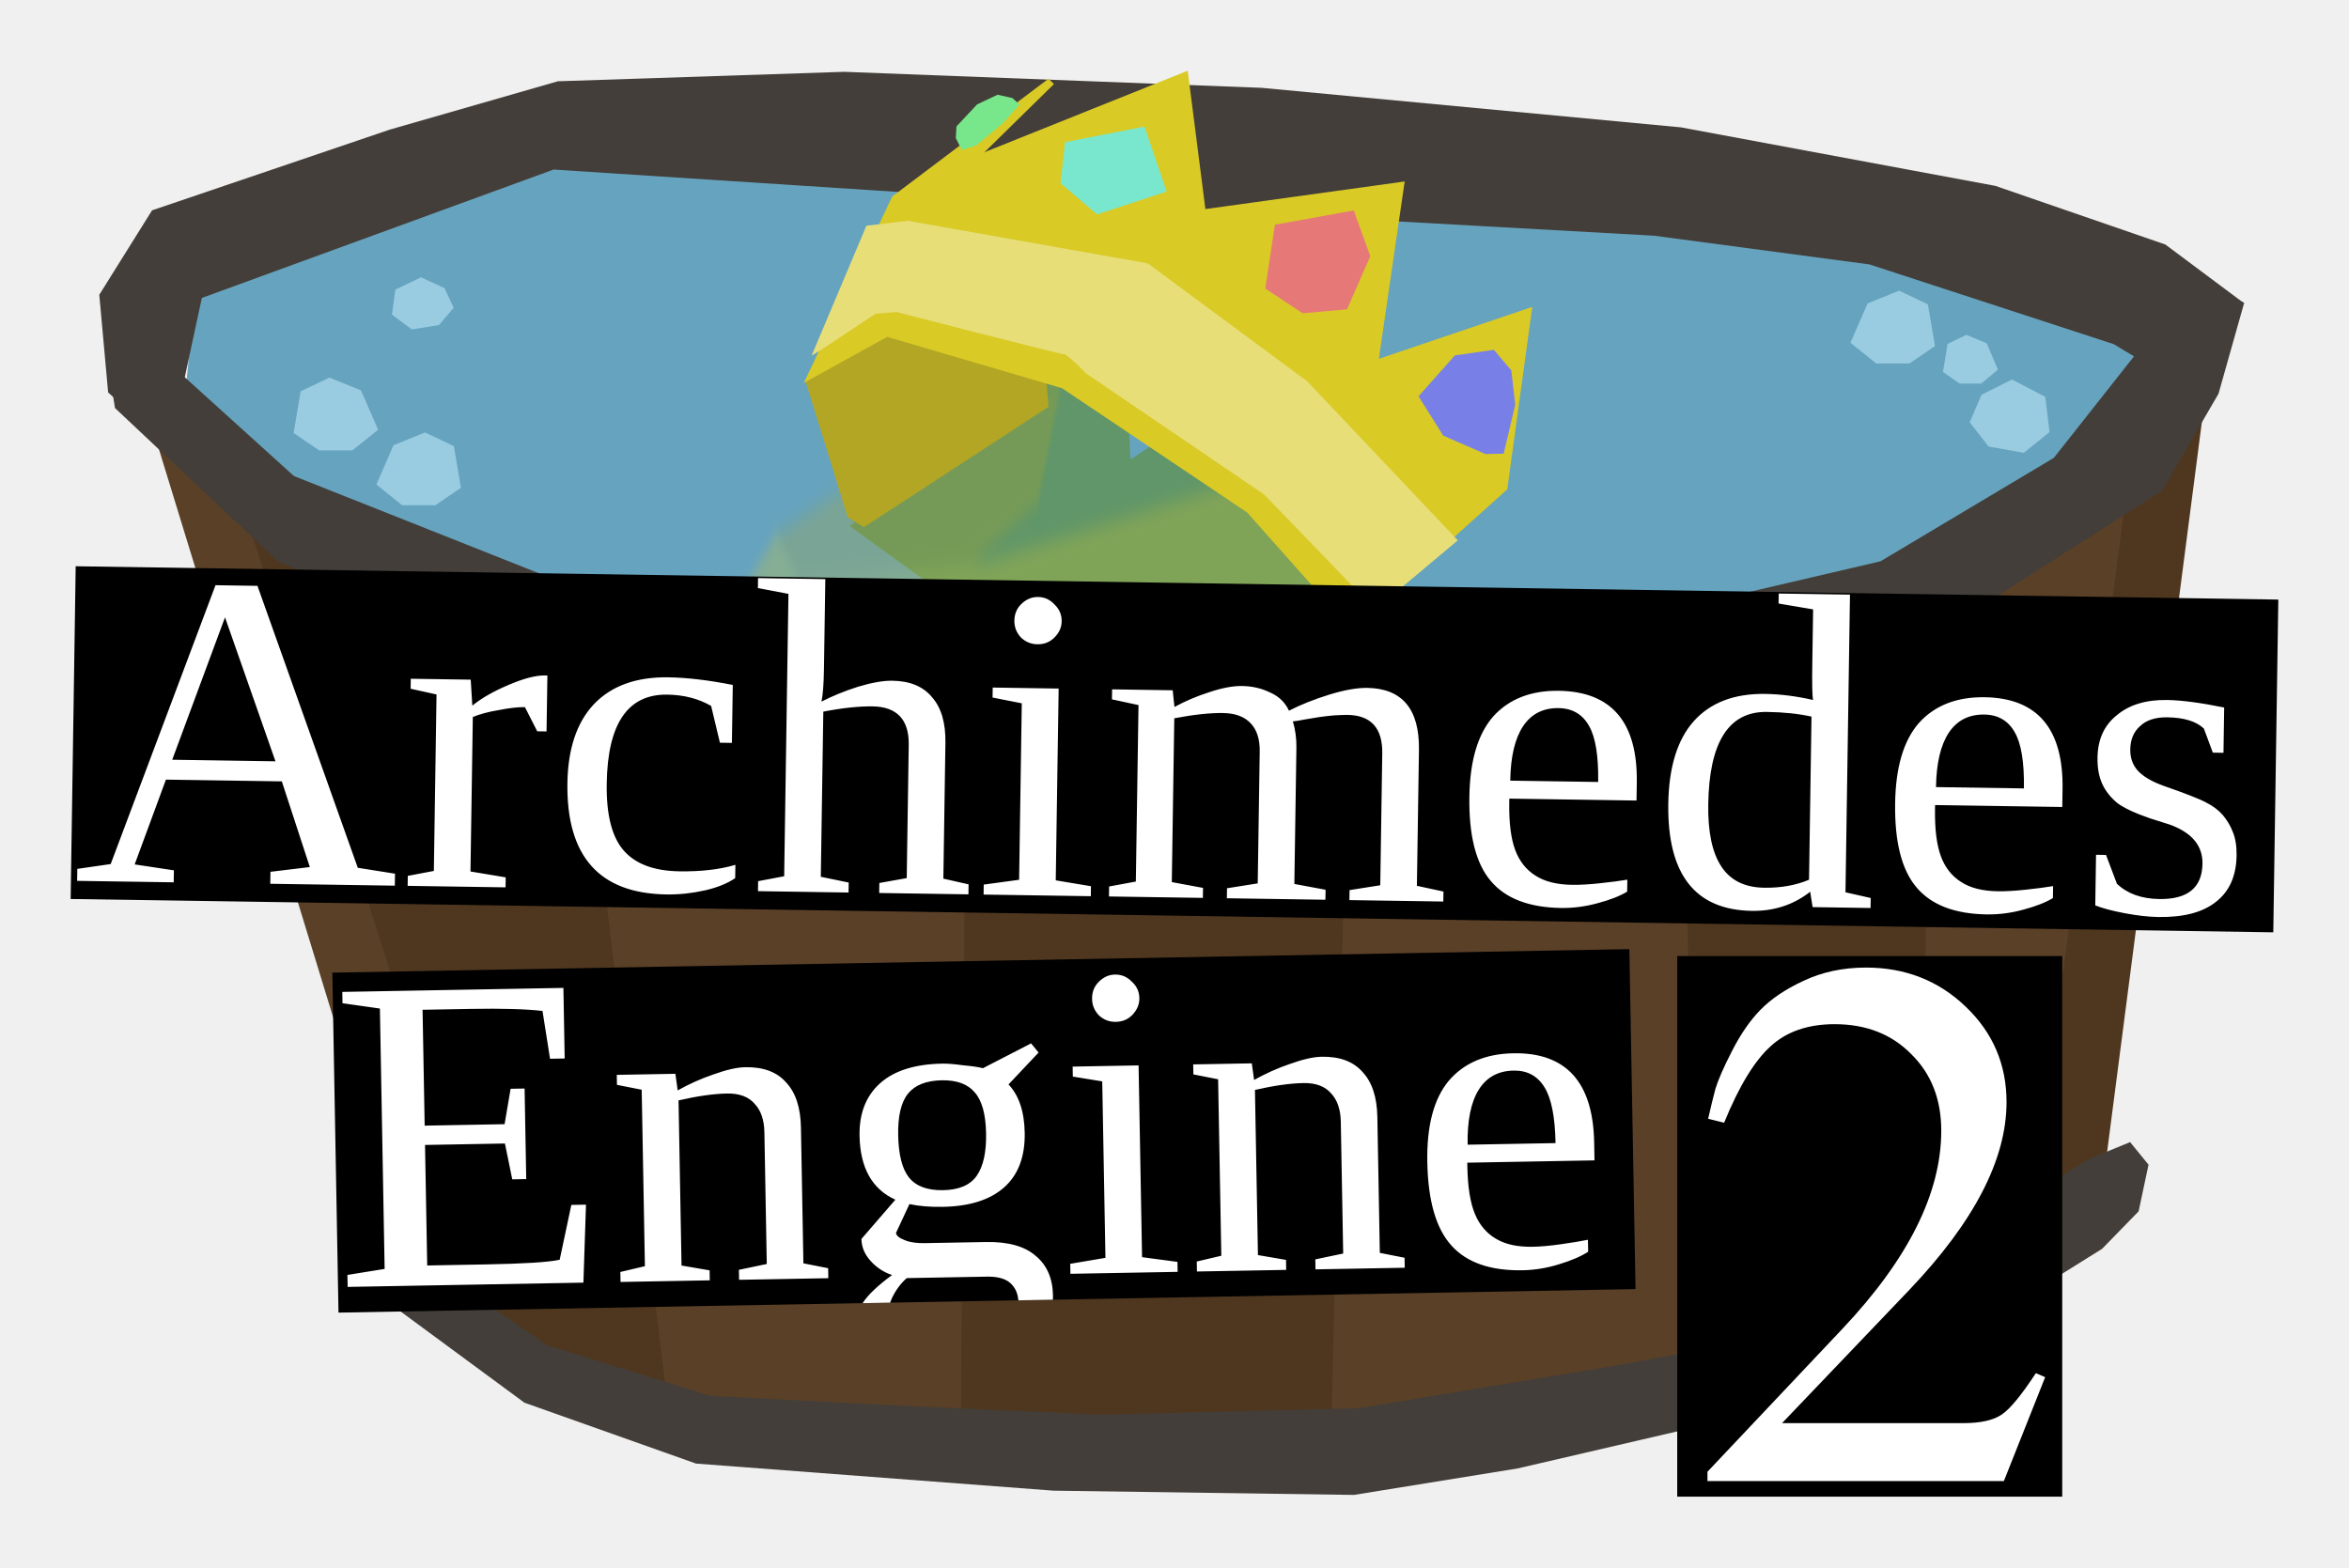
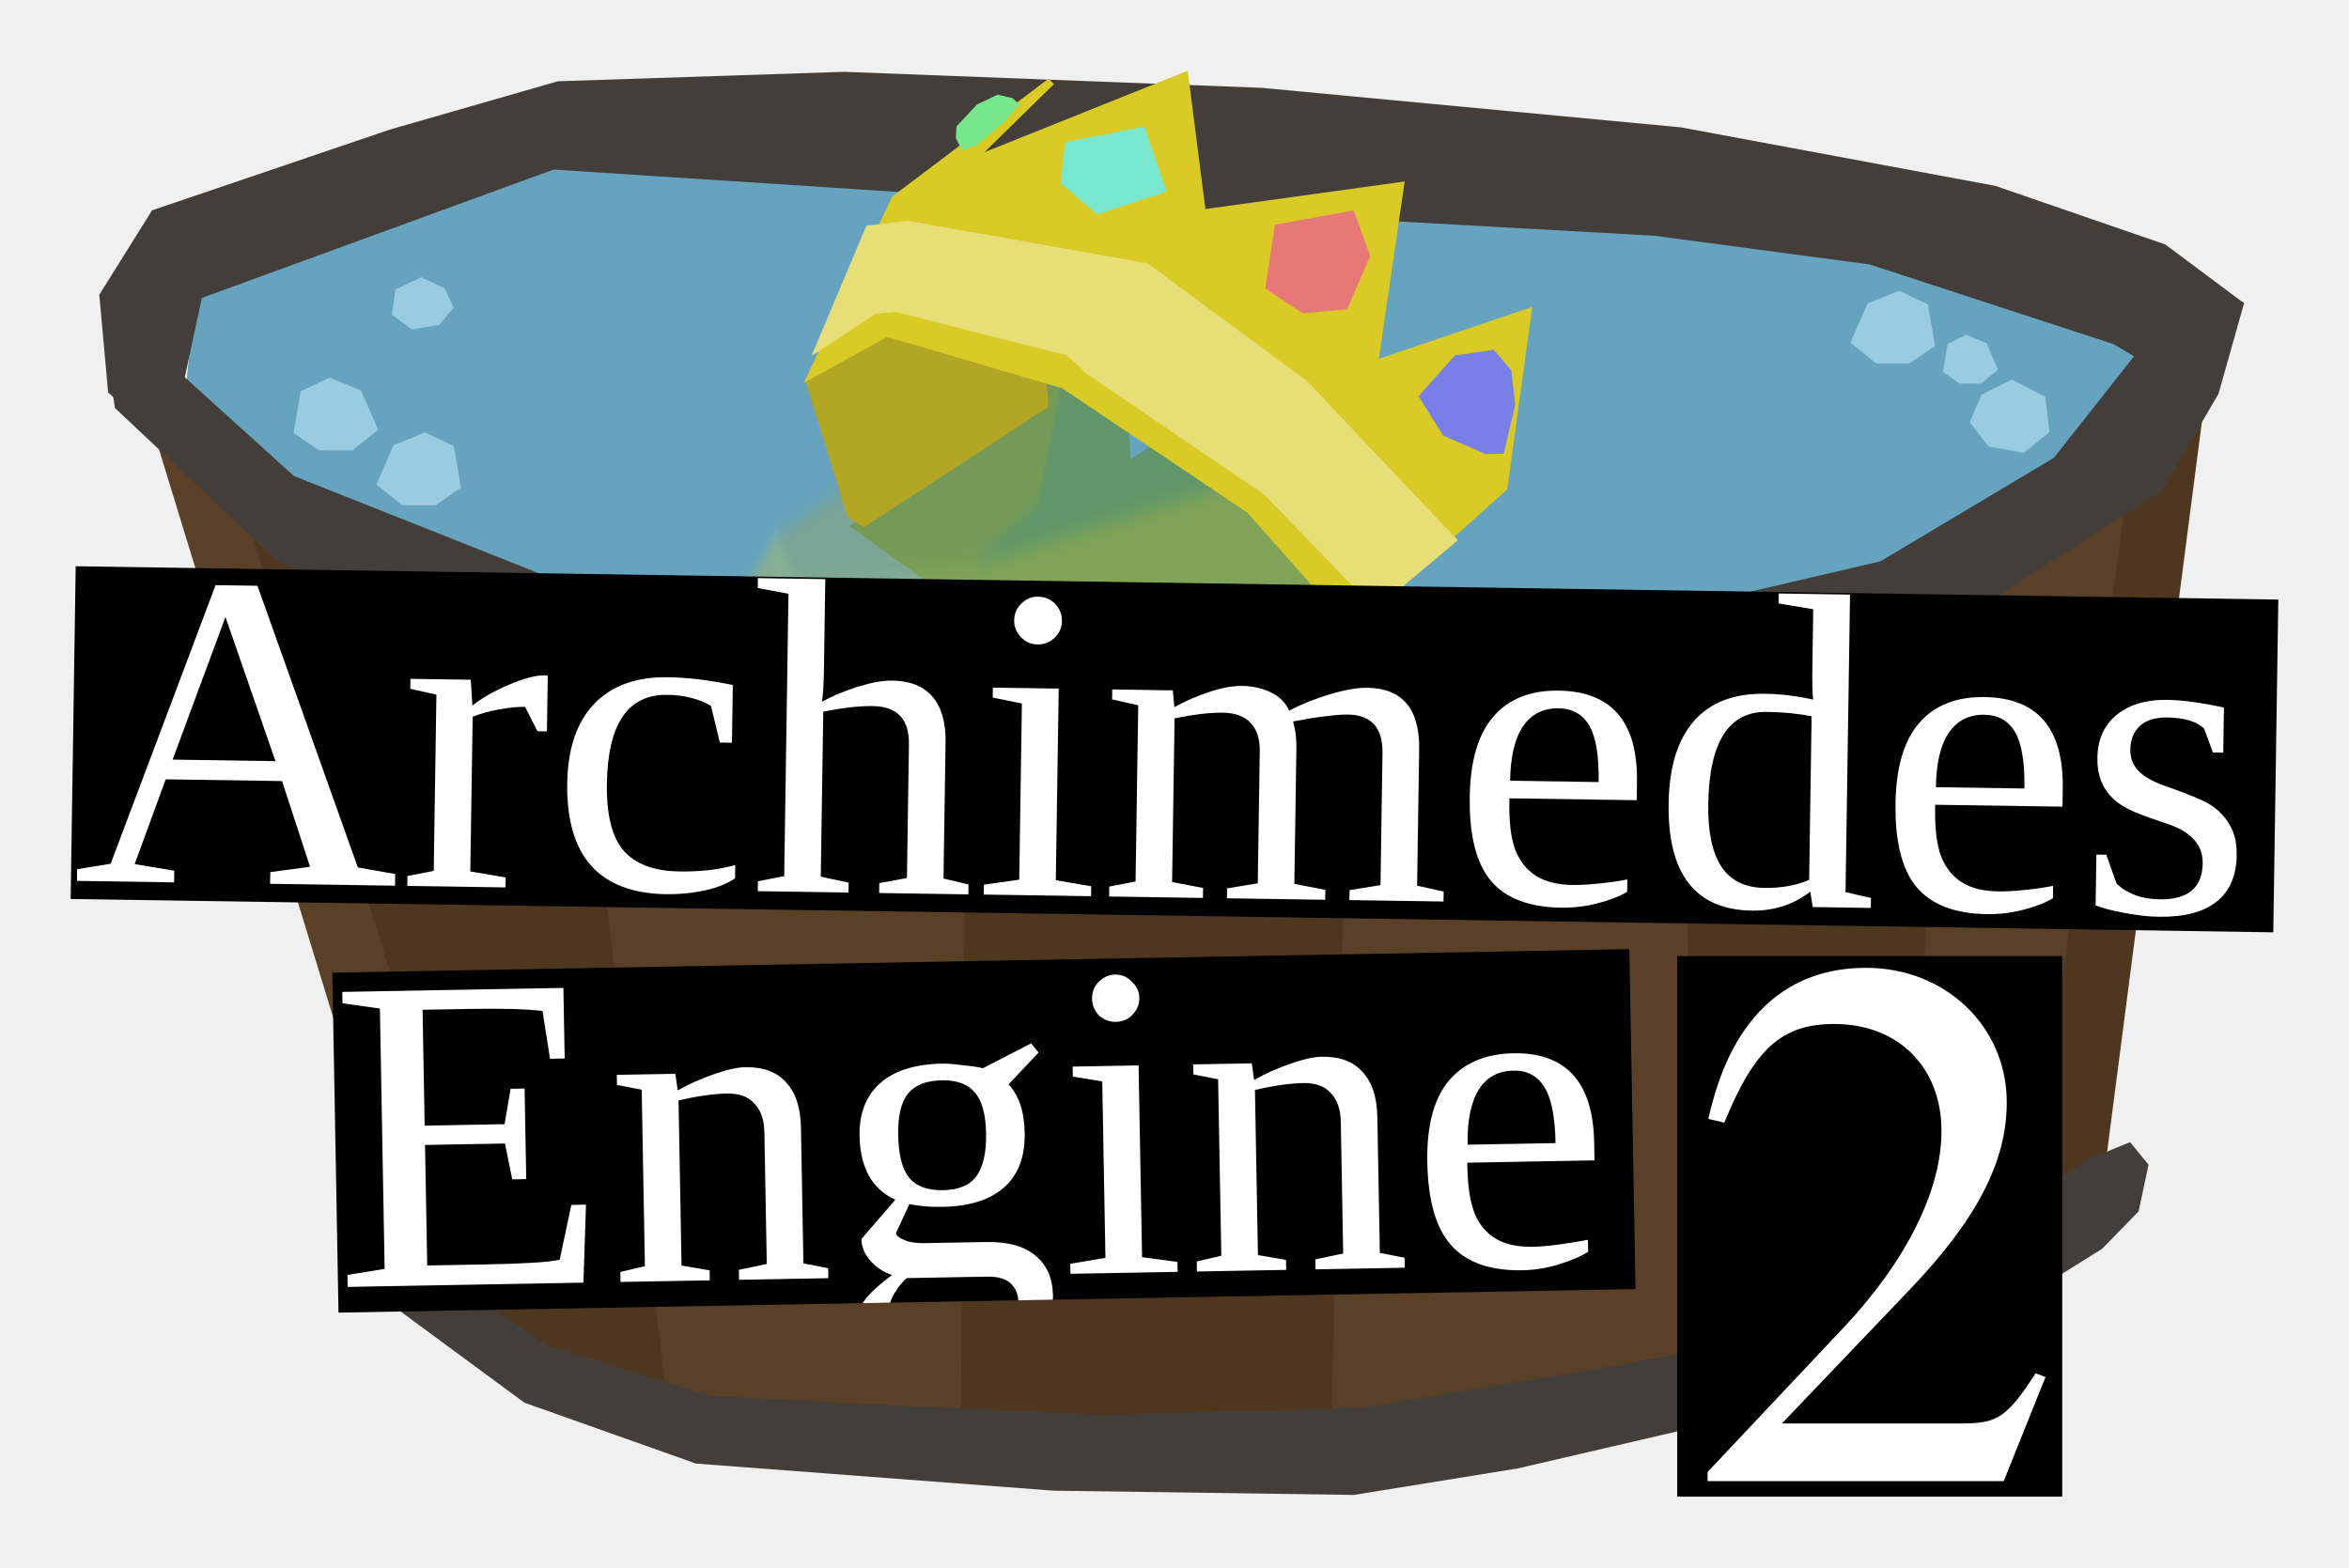
<svg xmlns="http://www.w3.org/2000/svg" width="69.79mm" height="46.571mm" viewBox="0 0 69.79 46.571" version="1.1" id="svg8">
  <defs id="defs2">
    <filter style="color-interpolation-filters:sRGB" id="filter1164" x="-0.021" width="1.043" y="-0.048" height="1.095">
      <feGaussianBlur stdDeviation="0.218" id="feGaussianBlur1166" />
    </filter>
    <clipPath clipPathUnits="userSpaceOnUse" id="clipPath1335">
      <text xml:space="preserve" style="font-style:normal;font-weight:normal;font-size:10.583px;line-height:1.25;font-family:sans-serif;fill:#ffffff;fill-opacity:1;stroke:none;stroke-width:0.265" x="76.464" y="102.428" id="text1339">
        <tspan x="76.464" y="102.428" style="font-style:normal;font-variant:normal;font-weight:normal;font-stretch:normal;font-family:'Liberation Serif';-inkscape-font-specification:'Liberation Serif';fill:#ffffff;fill-opacity:1;stroke-width:0.265" id="tspan1337">Engine</tspan>
      </text>
    </clipPath>
  </defs>
  <g id="layer1" transform="translate(-1.984251,-3.991027)">
    <path style="fill:#e3d328;fill-opacity:1;stroke:none;stroke-width:0.335px;stroke-linecap:butt;stroke-linejoin:miter;stroke-opacity:1" d="m 27.23,19.622 4.92,3.561 3.839,1.234 3.511,-0.151 2.301,-1.393 2.829,-3.343 -0.551,-2.817 -3.865,1.361 -0.178,-3.407 -4.462,2.977 -0.242,-4.539 -4.052,3.295 z" id="path978" />
    <path style="fill:#006b98;fill-opacity:0.577;stroke:none;stroke-width:0.335px;stroke-linecap:butt;stroke-linejoin:miter;stroke-opacity:1" d="m 7.422,16.354 0.359,-3.579 3.434,-1.394 7.895,-2.684 12.929,0.677 23.001,1.408 7.928,2.195 3.837,1.603 -2.432,4.667 -12.874,5.03 -19.248,0.47 -16.445,-2.83 z" id="path887" />
    <path style="fill:#5a4027;fill-opacity:1;stroke:none;stroke-width:0.335px;stroke-linecap:butt;stroke-linejoin:miter;stroke-opacity:1" d="m 5.966,14.75 7.871,22.543 1.722,4.109" id="path863" />
    <path style="fill:#5a4027;fill-opacity:1;stroke:none;stroke-width:0.335px;stroke-linecap:butt;stroke-linejoin:miter;stroke-opacity:1" d="m 67.664,15.082 -5.333,21.493" id="path865" />
    <path style="fill:#5a4027;fill-opacity:1;stroke:none;stroke-width:0.335px;stroke-linecap:butt;stroke-linejoin:miter;stroke-opacity:1" d="m 5.714,14.101 3.972,5.759 8.483,25.213 -4.032,-3.5 z" id="path867" />
    <g id="g907" transform="matrix(1.266564,0,-1.176594,1.266564,10.06395,-82.00194)" style="opacity:0.268;filter:url(#filter1164)">
      <path style="fill:#b2a624;fill-opacity:1;stroke:none;stroke-width:0.235px;stroke-linecap:butt;stroke-linejoin:miter;stroke-opacity:1" d="m 86.587,80.462 1.569,1.204 3.509,-0.129 0.345,-1.822 -2.163,-2.953 -1.975,1.119 z" id="path901" />
      <path style="fill:#d9ca26;fill-opacity:1;stroke:none;stroke-width:0.235px;stroke-linecap:butt;stroke-linejoin:miter;stroke-opacity:1" d="m 86.551,80.431 1.658,1.156 3.895,-0.523 4.322,-1.948 2.558,-2.036 2.951,3.243 0.022,3.707 -3.143,-1.474 0.053,3.608 -4.195,-1.12 -0.769,2.706 -4.36,-2.329 1.412,1.786 -3.034,-2.809 z" id="path903" />
    </g>
    <path style="fill:#4f371f;fill-opacity:1;stroke:none;stroke-width:0.335px;stroke-linecap:butt;stroke-linejoin:miter;stroke-opacity:1" d="m 9.339,18.539 10.214,3.714 3.13,24.118 -5.532,-2.177 -8.11,-25.69" id="path869" />
    <path style="fill:#5a4027;fill-opacity:1;stroke:none;stroke-width:0.335px;stroke-linecap:butt;stroke-linejoin:miter;stroke-opacity:1" d="m 19.034,22.853 11.972,-0.019 0.003,23.779 -9.137,-0.486 z" id="path871" />
    <path style="fill:#4f371f;fill-opacity:1;stroke:none;stroke-width:0.335px;stroke-linecap:butt;stroke-linejoin:miter;stroke-opacity:1" d="m 30.693,23.416 11.792,0.408 -0.056,23.033 -11.903,0.03 z" id="path873" />
    <path style="fill:#5a4027;fill-opacity:1;stroke:none;stroke-width:0.335px;stroke-linecap:butt;stroke-linejoin:miter;stroke-opacity:1" d="m 42.044,24.578 10.309,-1.612 0.136,21.973 -10.942,1.211 z" id="path875" />
    <path style="fill:#4f371f;fill-opacity:1;stroke:none;stroke-width:0.335px;stroke-linecap:butt;stroke-linejoin:miter;stroke-opacity:1" d="m 51.918,23.541 7.966,-2.696 -0.115,22.143 -7.326,1.652 z" id="path877" />
    <path style="fill:#5a4027;fill-opacity:1;stroke:none;stroke-width:0.335px;stroke-linecap:butt;stroke-linejoin:miter;stroke-opacity:1" d="m 59.314,21.638 6.686,-5.242 -2.866,23.796 -4.054,2.529 z" id="path879" />
    <path style="fill:#4f371f;fill-opacity:1;stroke:none;stroke-width:0.335px;stroke-linecap:butt;stroke-linejoin:miter;stroke-opacity:1" d="m 65.283,17.713 2.534,-4.374 -3.468,26.718 -2.008,-0.061 z" id="path881" />
    <path style="fill:#433e39;fill-opacity:1;stroke:none;stroke-width:0.335px;stroke-linecap:butt;stroke-linejoin:miter;stroke-opacity:1" d="m 13.445,40.653 4.779,3.305 4.867,1.511 6.093,0.312 5.512,0.246 7.664,-0.194 7.73,-1.281 5.35,-1.002 3.869,-2.193 4.734,-2.925 1.228,-0.504 0.547,0.671 -0.294,1.385 -1.087,1.116 -3.844,2.399 -5.238,2.203 -8.278,1.922 -4.866,0.787 -8.925,-0.126 -10.623,-0.805 -5.099,-1.81 -4.58,-3.374 -0.618,-1.386 0.861,-0.322" id="path883" />
    <path style="fill:#433e39;fill-opacity:1;stroke:none;stroke-width:0.335px;stroke-linecap:butt;stroke-linejoin:miter;stroke-opacity:1" d="m 5.924,13.798 4.792,4.338 9.399,3.731 10.786,0.416 11.214,0.689 7.65,-0.414 8.091,-1.889 5.149,-3.073 3.533,-4.475 0.997,-0.639 1.125,0.507 -0.763,2.703 -1.681,2.884 -5.95,3.801 -7.994,2.386 -8.279,0.915 -6.777,-1.7e-5 L 29.505,24.883 17.991,23.916 10.251,20.68 5.4,16.115 5.115,14.304 Z" id="path885" />
    <path style="fill:#433e39;fill-opacity:1;stroke:none;stroke-width:0.335px;stroke-linecap:butt;stroke-linejoin:miter;stroke-opacity:1" d="m 7.245,16.264 0.736,-3.42 10.45,-3.815 15.607,1.014 17.097,0.952 6.393,0.853 7.253,2.368 1.497,0.897 1.83,-0.655 0.533,-1.468 -2.324,-1.734 -5.05,-1.742 -9.337,-1.738 -12.459,-1.175 -12.4,-0.476 -8.512,0.281 -4.993,1.436 -7.064,2.399 -1.568,2.509 0.263,2.903 1.221,1.088 z" id="path889" />
    <path style="fill:#b2a624;fill-opacity:1;stroke:none;stroke-width:0.335px;stroke-linecap:butt;stroke-linejoin:miter;stroke-opacity:1" d="m 25.921,15.331 2.366,-1.456 4.747,0.875 0.101,1.33 -5.483,3.576 -0.48,-0.297 z" id="path899" />
    <path style="fill:#d9ca26;fill-opacity:1;stroke:none;stroke-width:0.335px;stroke-linecap:butt;stroke-linejoin:miter;stroke-opacity:1" d="m 25.866,15.369 2.477,-1.368 5.196,1.526 5.503,3.695 3.087,3.479 4.637,-4.17 0.743,-5.421 -4.558,1.543 0.767,-5.27 -5.921,0.82 -0.525,-4.111 -6.377,2.557 2.265,-2.337 -4.667,3.517 z" id="path897" />
    <path style="fill:#c7efff;fill-opacity:0.545;stroke:none;stroke-width:0.221px;stroke-linecap:butt;stroke-linejoin:miter;stroke-opacity:1" d="m 59.711,15.042 0.493,0.346 h 0.642 l 0.497,-0.412 -0.331,-0.783 -0.607,-0.253 -0.557,0.271 z" id="path909" />
    <path style="fill:#c7efff;fill-opacity:0.545;stroke:none;stroke-width:0.335px;stroke-linecap:butt;stroke-linejoin:miter;stroke-opacity:1" d="m 60.505,16.538 0.562,0.721 1.046,0.186 0.765,-0.615 -0.129,-1.048 -0.989,-0.513 -0.903,0.452 z" id="path909-6" />
    <path style="fill:#c7efff;fill-opacity:0.545;stroke:none;stroke-width:0.335px;stroke-linecap:butt;stroke-linejoin:miter;stroke-opacity:1" d="m 59.474,14.274 -0.759,0.517 h -0.988 l -0.765,-0.615 0.51,-1.169 0.934,-0.378 0.857,0.405 z" id="path909-7" />
    <path style="fill:#c7efff;fill-opacity:0.545;stroke:none;stroke-width:0.335px;stroke-linecap:butt;stroke-linejoin:miter;stroke-opacity:1" d="m 15.679,18.486 -0.759,0.517 h -0.988 l -0.765,-0.615 0.51,-1.169 0.934,-0.378 0.857,0.405 z" id="path909-5" />
    <path style="fill:#c7efff;fill-opacity:0.545;stroke:none;stroke-width:0.248px;stroke-linecap:butt;stroke-linejoin:miter;stroke-opacity:1" d="m 15.463,13.135 -0.434,0.513 -0.808,0.132 -0.591,-0.438 0.1,-0.745 0.764,-0.365 0.697,0.321 z" id="path909-6-3" />
    <path style="fill:#c7efff;fill-opacity:0.545;stroke:none;stroke-width:0.335px;stroke-linecap:butt;stroke-linejoin:miter;stroke-opacity:1" d="m 10.708,16.857 0.759,0.517 h 0.988 L 13.219,16.759 12.708,15.59 11.775,15.212 10.917,15.617 Z" id="path909-7-5" />
    <path style="fill:#d9ca26;fill-opacity:1;stroke:none;stroke-width:0.335px;stroke-linecap:butt;stroke-linejoin:miter;stroke-opacity:1" d="m 33.136,6.33 0.162,0.159 -2.325,2.281 -0.207,-0.139 z" id="path968" />
    <path style="fill:#e7de78;fill-opacity:1;stroke:none;stroke-width:0.335px;stroke-linecap:butt;stroke-linejoin:miter;stroke-opacity:1" d="m 26.358,14.401 1.639,-1.086 0.621,-0.053 c 0,0 4.87,1.256 4.979,1.256 0.109,0 0.655,0.569 0.655,0.569 l 5.287,3.595 3.306,3.422 2.451,-2.057 -4.474,-4.726 -4.736,-3.504 -7.133,-1.266 -1.227,0.147 -1.628,3.859 z" id="path1168" />
    <path style="fill:#78e7cd;fill-opacity:1;stroke:none;stroke-width:0.335px;stroke-linecap:butt;stroke-linejoin:miter;stroke-opacity:1" d="m 33.628,8.215 2.359,-0.462 0.659,1.93 -2.066,0.679 -1.088,-0.927 z" id="path1170" />
    <path style="fill:#e77878;fill-opacity:1;stroke:none;stroke-width:0.335px;stroke-linecap:butt;stroke-linejoin:miter;stroke-opacity:1" d="m 39.863,10.668 2.342,-0.423 0.491,1.359 -0.692,1.579 -1.317,0.116 -1.111,-0.734 z" id="path1192" />
    <path style="fill:#7880e7;fill-opacity:1;stroke:none;stroke-width:0.335px;stroke-linecap:butt;stroke-linejoin:miter;stroke-opacity:1" d="m 45.209,14.552 -1.08,1.214 0.734,1.17 1.255,0.547 0.541,-0.012 0.343,-1.453 -0.115,-1.019 -0.519,-0.614 z" id="path1194" />
    <path style="fill:#78e78c;fill-opacity:1;stroke:none;stroke-width:0.335px;stroke-linecap:butt;stroke-linejoin:miter;stroke-opacity:1" d="m 30.563,8.452 0.432,-0.143 0.787,-0.658 0.495,-0.551 -0.215,-0.196 -0.439,-0.098 -0.608,0.287 -0.614,0.655 -0.019,0.347 z" id="path1196" />
    <g id="g1322" transform="matrix(1.266564,0,0,1.266564,-85.49018,-88.02731)">
      <rect style="fill:#000000;fill-opacity:1;stroke:none;stroke-width:0.171;stroke-opacity:1" id="rect1198-2" width="30.43" height="7.977" x="75.116" y="96.849" transform="rotate(-1.03919)" />
      <rect style="opacity:1;fill:#000000;fill-opacity:1;stroke:none;stroke-width:0.22;stroke-opacity:1" id="rect1198" width="51.674" height="7.807" x="72.132" y="84.855" transform="rotate(0.8668327)" />
-       <text xml:space="preserve" style="font-style:normal;font-weight:normal;font-size:10.583px;line-height:1.25;font-family:sans-serif;fill:#ffffff;fill-opacity:1;stroke:none;stroke-width:0.265" x="72.169" y="92.234" id="text1202" transform="rotate(0.8668327)">
-         <tspan id="tspan1200" x="72.169" y="92.234" style="font-style:normal;font-variant:normal;font-weight:normal;font-stretch:normal;font-family:'Liberation Serif';-inkscape-font-specification:'Liberation Serif';fill:#ffffff;fill-opacity:1;stroke-width:0.265">Archimedes</tspan>
-         <tspan x="72.169" y="105.464" style="font-style:normal;font-variant:normal;font-weight:normal;font-stretch:normal;font-family:'Liberation Serif';-inkscape-font-specification:'Liberation Serif';fill:#ffffff;fill-opacity:1;stroke-width:0.265" id="tspan1204" />
-       </text>
-       <rect style="fill:#ffffff;fill-opacity:1;stroke:none;stroke-width:0.175;stroke-opacity:1" id="rect1198-8" width="31.345" height="8.113" x="75.825" y="94.913" clip-path="url(#clipPath1335)" transform="rotate(-1.03919,100.0207,78.2633)" />
+       <g aria-label="Archimedes " transform="rotate(0.8668327)" id="text1202" style="font-style:normal;font-weight:normal;font-size:10.583px;line-height:1.25;font-family:sans-serif;fill:#ffffff;fill-opacity:1;stroke:none;stroke-width:0.265">
+         <path d="m 74.552,91.961 v 0.274 h -2.279 v -0.274 l 0.785,-0.14 2.362,-6.573 h 0.982 l 2.455,6.573 0.878,0.14 v 0.274 h -2.93 v -0.274 l 0.93,-0.14 -0.687,-2 h -2.729 l -0.698,2 z m 1.111,-5.969 -1.189,3.364 h 2.413 z" style="font-style:normal;font-variant:normal;font-weight:normal;font-stretch:normal;font-family:'Liberation Serif';-inkscape-font-specification:'Liberation Serif';fill:#ffffff;fill-opacity:1;stroke-width:0.265" id="path973" />
+         <path d="m 83.243,87.248 v 1.313 H 83.021 l -0.3,-0.568 q -0.258,0 -0.615,0.072 -0.351,0.067 -0.61,0.181 v 3.628 l 0.832,0.129 v 0.233 h -2.305 v -0.233 l 0.615,-0.129 V 87.739 l -0.615,-0.129 v -0.233 h 1.416 l 0.047,0.605 q 0.31,-0.258 0.837,-0.496 0.532,-0.238 0.842,-0.238 z" style="font-style:normal;font-variant:normal;font-weight:normal;font-stretch:normal;font-family:'Liberation Serif';-inkscape-font-specification:'Liberation Serif';fill:#ffffff;fill-opacity:1;stroke-width:0.265" id="path975" />
+         <path d="m 87.708,91.94 q -0.253,0.186 -0.698,0.295 -0.444,0.103 -0.91,0.103 -2.362,0 -2.362,-2.568 0,-1.214 0.599,-1.866 0.605,-0.656 1.726,-0.656 0.698,0 1.524,0.16 v 1.354 h -0.284 l -0.222,-0.858 q -0.429,-0.243 -1.028,-0.243 -1.385,0 -1.385,2.108 0,1.096 0.419,1.566 0.424,0.465 1.307,0.465 0.754,0 1.313,-0.171 z" style="font-style:normal;font-variant:normal;font-weight:normal;font-stretch:normal;font-family:'Liberation Serif';-inkscape-font-specification:'Liberation Serif';fill:#ffffff;fill-opacity:1;stroke-width:0.265" id="path977" />
+         <path d="m 89.719,86.994 q 0,0.537 -0.036,0.775 0.372,-0.212 0.842,-0.367 0.475,-0.155 0.801,-0.155 0.63,0 0.951,0.367 0.32,0.367 0.32,1.065 v 3.194 l 0.589,0.129 v 0.233 h -2.093 v -0.233 l 0.646,-0.129 V 88.741 q 0,-0.889 -0.858,-0.889 -0.486,0 -1.163,0.15 v 3.871 l 0.656,0.129 v 0.233 h -2.129 v -0.233 l 0.615,-0.129 V 85.248 L 88.137,85.124 v -0.233 h 1.581 z" style="font-style:normal;font-variant:normal;font-weight:normal;font-stretch:normal;font-family:'Liberation Serif';-inkscape-font-specification:'Liberation Serif';fill:#ffffff;fill-opacity:1;stroke-width:0.265" id="path979" />
+         <path d="m 95.284,85.79 q 0,0.227 -0.165,0.393 -0.165,0.165 -0.398,0.165 -0.227,0 -0.393,-0.165 -0.165,-0.165 -0.165,-0.393 0,-0.233 0.165,-0.398 0.165,-0.165 0.393,-0.165 0.233,0 0.398,0.165 0.165,0.165 0.165,0.398 z m -0.052,6.082 0.832,0.129 v 0.233 h -2.517 v -0.233 l 0.827,-0.129 V 87.739 l -0.687,-0.129 v -0.233 h 1.545 z" style="font-style:normal;font-variant:normal;font-weight:normal;font-stretch:normal;font-family:'Liberation Serif';-inkscape-font-specification:'Liberation Serif';fill:#ffffff;fill-opacity:1;stroke-width:0.265" id="path981" />
+         <path d="m 97.951,87.77 q 0.388,-0.222 0.822,-0.372 0.434,-0.15 0.765,-0.15 0.357,0 0.656,0.134 0.305,0.134 0.455,0.429 0.398,-0.222 0.93,-0.393 0.537,-0.171 0.889,-0.171 1.24,0 1.24,1.431 v 3.194 l 0.625,0.129 v 0.233 h -2.207 v -0.233 l 0.723,-0.129 v -3.101 q 0,-0.889 -0.827,-0.889 -0.134,0 -0.315,0.021 -0.176,0.021 -0.357,0.047 -0.176,0.026 -0.341,0.062 -0.16,0.031 -0.269,0.052 0.088,0.279 0.088,0.615 v 3.194 l 0.729,0.129 v 0.233 h -2.305 v -0.233 l 0.718,-0.129 v -3.101 q 0,-0.429 -0.222,-0.656 -0.217,-0.233 -0.656,-0.233 -0.455,0 -1.132,0.15 v 3.84 l 0.729,0.129 v 0.233 h -2.201 v -0.233 l 0.615,-0.129 V 87.739 l -0.615,-0.129 v -0.233 h 1.421 z" style="font-style:normal;font-variant:normal;font-weight:normal;font-stretch:normal;font-family:'Liberation Serif';-inkscape-font-specification:'Liberation Serif';fill:#ffffff;fill-opacity:1;stroke-width:0.265" id="path983" />
+         <path d="m 105.842,89.79 v 0.093 q 0,0.713 0.155,1.111 0.16,0.393 0.486,0.599 0.331,0.207 0.863,0.207 0.279,0 0.661,-0.047 0.382,-0.047 0.63,-0.103 v 0.289 q -0.248,0.16 -0.677,0.279 -0.424,0.119 -0.868,0.119 -1.132,0 -1.659,-0.61 -0.522,-0.61 -0.522,-1.959 0,-1.271 0.532,-1.897 0.532,-0.625 1.519,-0.625 1.866,0 1.866,2.119 v 0.424 z m 1.121,-2.129 q -0.537,0 -0.827,0.434 -0.284,0.434 -0.284,1.282 h 2.077 q 0,-0.925 -0.238,-1.318 -0.238,-0.398 -0.729,-0.398 z" style="font-style:normal;font-variant:normal;font-weight:normal;font-stretch:normal;font-family:'Liberation Serif';-inkscape-font-specification:'Liberation Serif';fill:#ffffff;fill-opacity:1;stroke-width:0.265" id="path985" />
+         <path d="m 112.932,91.873 q -0.584,0.465 -1.364,0.465 -1.99,0 -1.99,-2.486 0,-1.276 0.563,-1.938 0.563,-0.667 1.659,-0.667 0.558,0 1.132,0.119 -0.031,-0.171 -0.031,-0.858 v -1.261 l -0.816,-0.124 v -0.233 h 1.674 v 6.981 l 0.599,0.129 v 0.233 h -1.364 z M 110.508,89.852 q 0,0.982 0.331,1.468 0.331,0.481 1.013,0.481 0.584,0 1.049,-0.202 v -3.84 q -0.46,-0.088 -1.049,-0.088 -1.344,0 -1.344,2.181 z" style="font-style:normal;font-variant:normal;font-weight:normal;font-stretch:normal;font-family:'Liberation Serif';-inkscape-font-specification:'Liberation Serif';fill:#ffffff;fill-opacity:1;stroke-width:0.265" id="path987" />
+         <path d="m 115.831,89.79 v 0.093 q 0,0.713 0.155,1.111 0.16,0.393 0.486,0.599 0.331,0.207 0.863,0.207 0.279,0 0.661,-0.047 0.382,-0.047 0.63,-0.103 v 0.289 q -0.248,0.16 -0.677,0.279 -0.424,0.119 -0.868,0.119 -1.132,0 -1.659,-0.61 -0.522,-0.61 -0.522,-1.959 0,-1.271 0.532,-1.897 0.532,-0.625 1.519,-0.625 1.866,0 1.866,2.119 v 0.424 z m 1.121,-2.129 q -0.537,0 -0.827,0.434 -0.284,0.434 -0.284,1.282 h 2.077 q 0,-0.925 -0.238,-1.318 -0.238,-0.398 -0.729,-0.398 z" style="font-style:normal;font-variant:normal;font-weight:normal;font-stretch:normal;font-family:'Liberation Serif';-inkscape-font-specification:'Liberation Serif';fill:#ffffff;fill-opacity:1;stroke-width:0.265" id="path989" />
+         <path d="m 122.921,90.87 q 0,0.723 -0.46,1.096 -0.455,0.372 -1.349,0.372 -0.362,0 -0.801,-0.078 -0.434,-0.072 -0.682,-0.165 v -1.194 h 0.233 l 0.253,0.677 q 0.388,0.351 1.008,0.351 1.003,0 1.003,-0.858 0,-0.63 -0.791,-0.899 l -0.46,-0.15 q -0.522,-0.171 -0.76,-0.346 -0.238,-0.176 -0.367,-0.429 -0.129,-0.258 -0.129,-0.62 0,-0.641 0.434,-1.008 0.439,-0.372 1.183,-0.372 0.532,0 1.333,0.16 v 1.059 h -0.243 l -0.217,-0.563 q -0.274,-0.243 -0.863,-0.243 -0.419,0 -0.641,0.207 -0.217,0.207 -0.217,0.558 0,0.295 0.196,0.496 0.202,0.202 0.605,0.336 0.76,0.258 0.992,0.377 0.233,0.119 0.393,0.295 0.165,0.171 0.253,0.393 0.093,0.222 0.093,0.548 z" style="font-style:normal;font-variant:normal;font-weight:normal;font-stretch:normal;font-family:'Liberation Serif';-inkscape-font-specification:'Liberation Serif';fill:#ffffff;fill-opacity:1;stroke-width:0.265" id="path991" />
+       </g>
+       <path id="rect1198-8" clip-path="url(#clipPath1335)" style="fill:#ffffff;fill-opacity:1;stroke:none;stroke-width:0.175;stroke-opacity:1" transform="rotate(-1.03919,100.0207,78.2633)" d="M 75.825,94.913 H 107.171 v 8.113 H 75.825 Z" />
      <rect style="fill:#000000;fill-opacity:1;stroke:none;stroke-width:0.117;stroke-opacity:1" id="rect1198-8-5" width="9.031" height="12.682" x="108.408" y="95.082" />
-       <text xml:space="preserve" style="font-style:normal;font-weight:normal;font-size:17.814px;line-height:1.25;font-family:sans-serif;fill:#ffffff;fill-opacity:1;stroke:none;stroke-width:0.445" x="108.586" y="107.399" id="text1202-5-1">
-         <tspan x="108.586" y="107.399" style="font-style:normal;font-variant:normal;font-weight:normal;font-stretch:normal;font-family:FreeSerif;-inkscape-font-specification:FreeSerif;fill:#ffffff;fill-opacity:1;stroke-width:0.445" id="tspan1204-4-8">2</tspan>
-       </text>
+       <g aria-label="2" id="text1202-5-1" style="font-style:normal;font-weight:normal;font-size:17.814px;line-height:1.25;font-family:sans-serif;fill:#ffffff;fill-opacity:1;stroke:none;stroke-width:0.445">
+         <path d="m 109.138,98.902 0.374,0.089 c 0.713,-1.746 1.354,-2.316 2.583,-2.316 1.496,0 2.512,1.015 2.512,2.512 0,1.389 -0.819,3.046 -2.316,4.632 l -3.171,3.367 v 0.214 h 6.947 l 0.98,-2.441 -0.232,-0.089 c -0.659,1.015 -0.891,1.176 -1.692,1.176 h -4.258 l 2.993,-3.135 c 1.585,-1.657 2.28,-3.011 2.28,-4.4 0,-1.781 -1.443,-3.153 -3.296,-3.153 -2.868,0 -3.509,2.708 -3.705,3.545 z" style="font-style:normal;font-variant:normal;font-weight:normal;font-stretch:normal;font-family:FreeSerif;-inkscape-font-specification:FreeSerif;fill:#ffffff;fill-opacity:1;stroke-width:0.445" id="path995" />
+       </g>
    </g>
  </g>
</svg>
